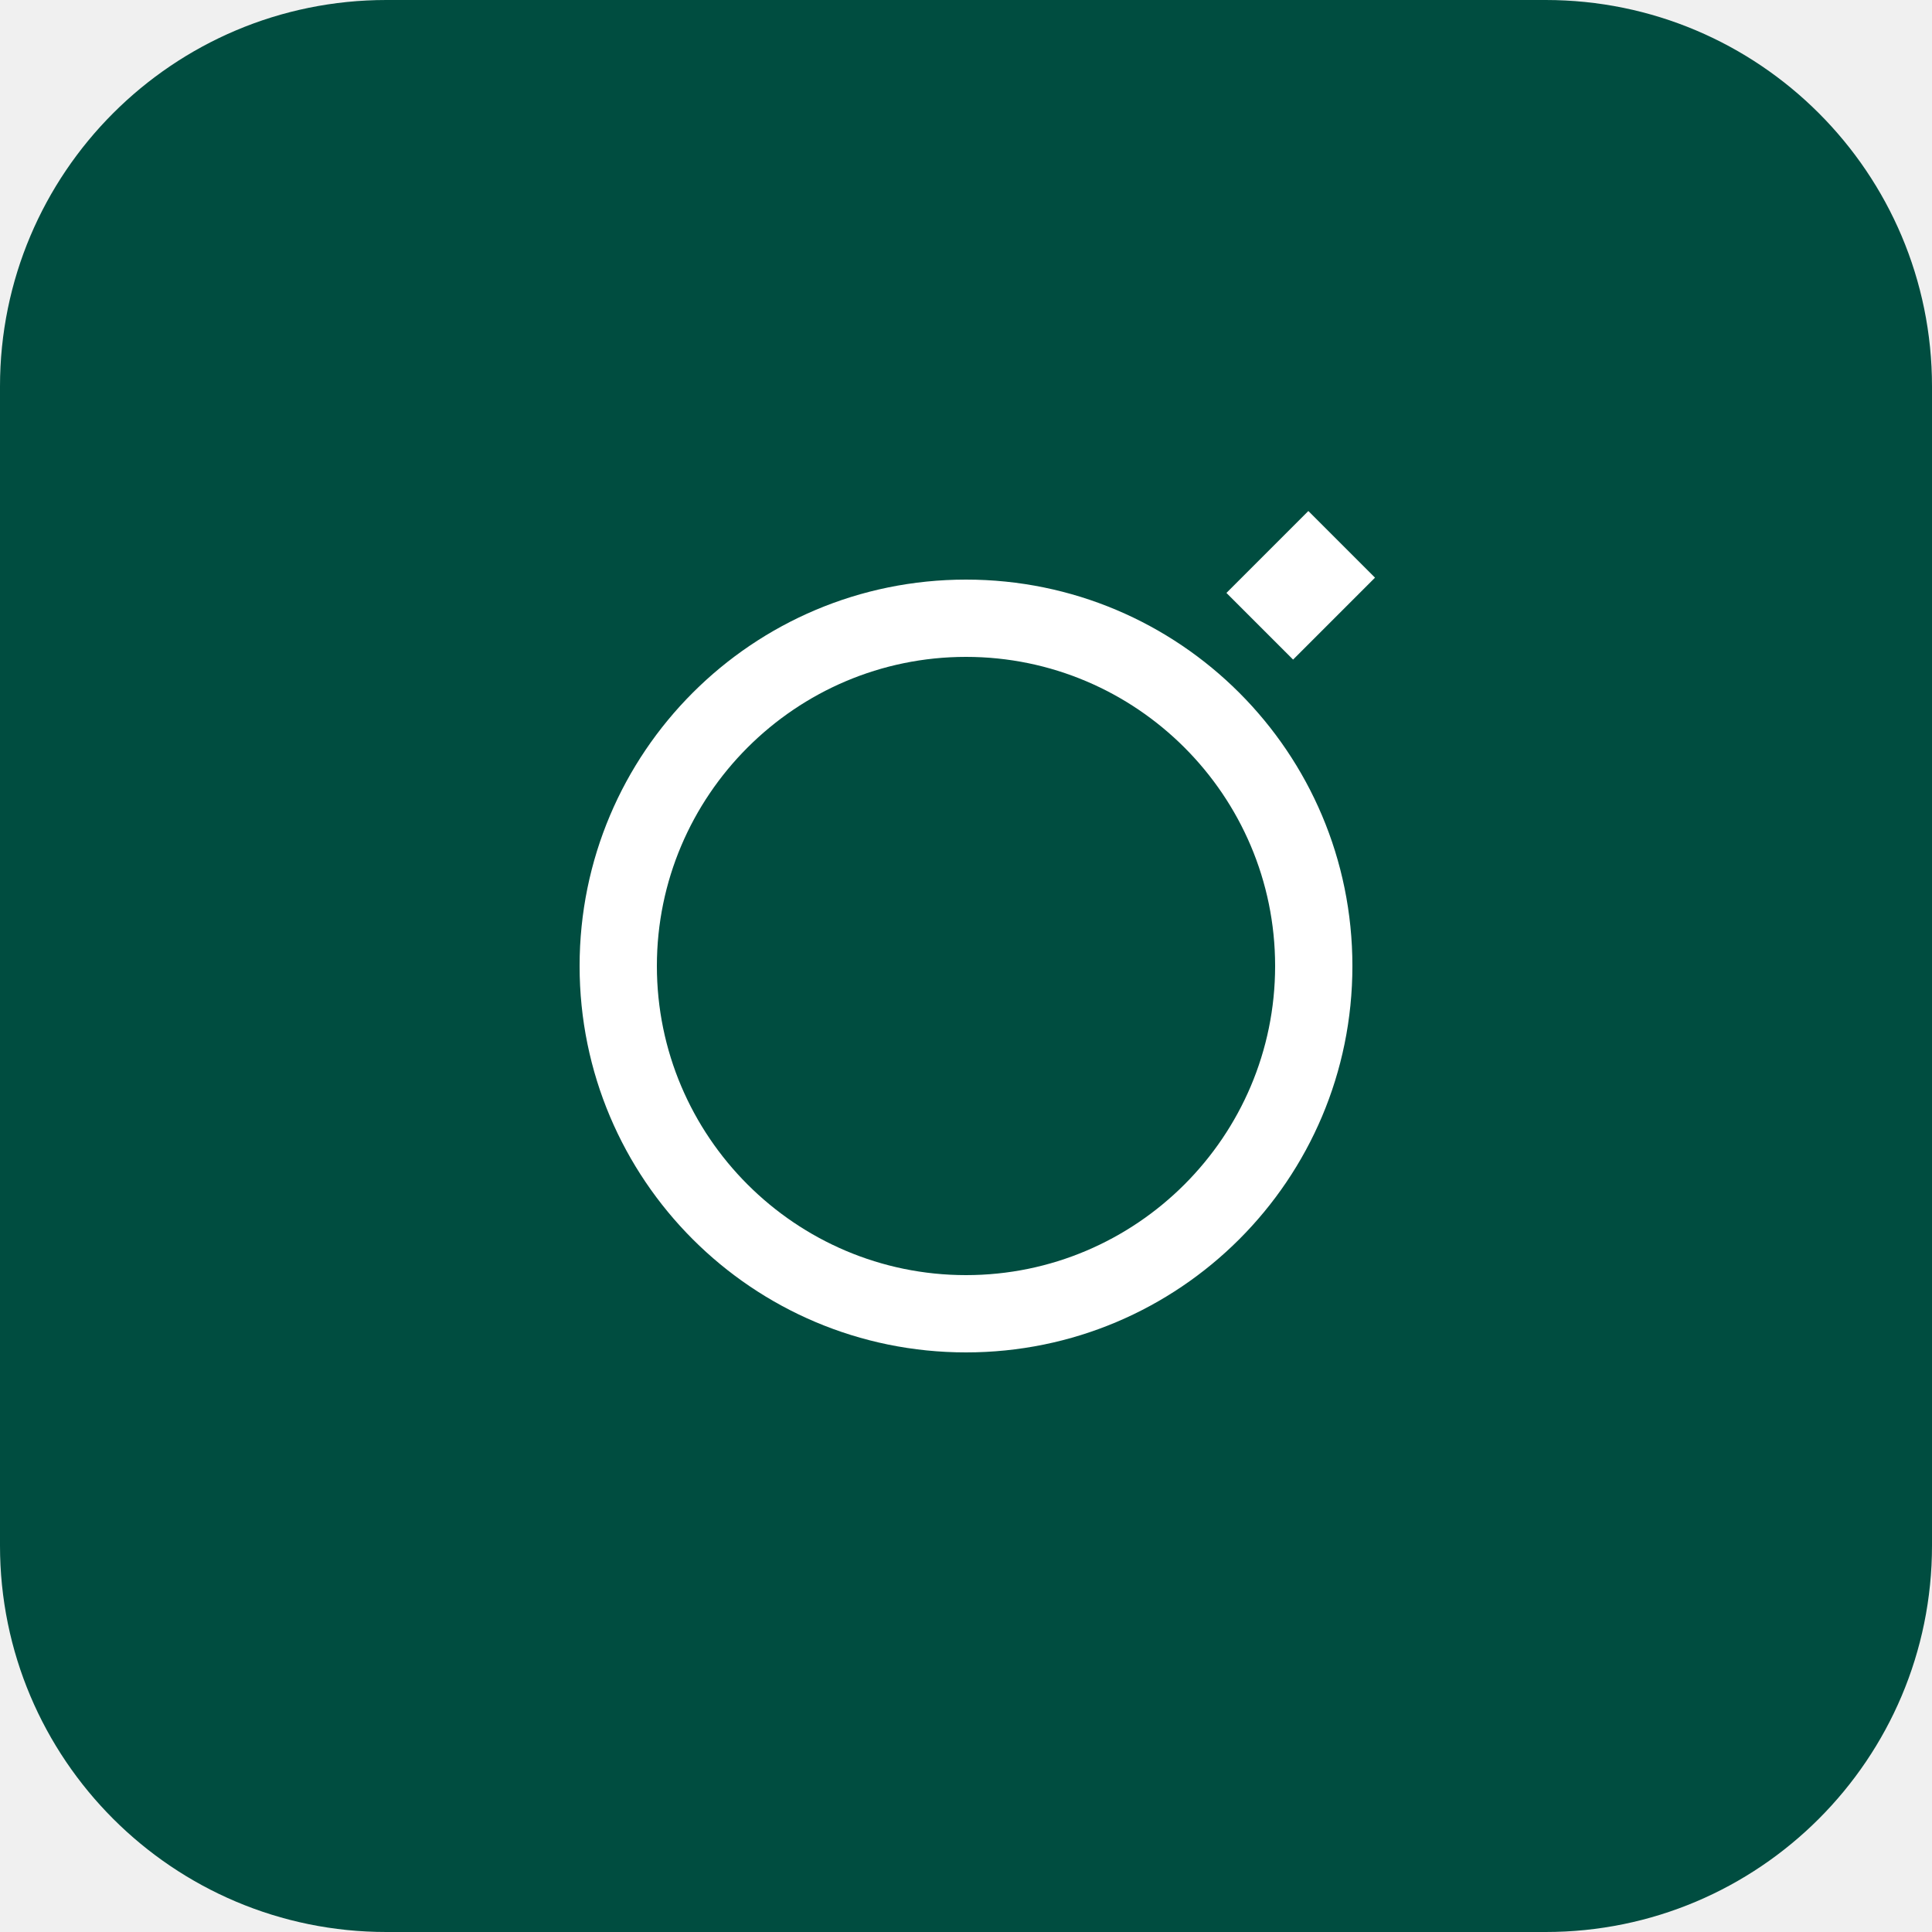
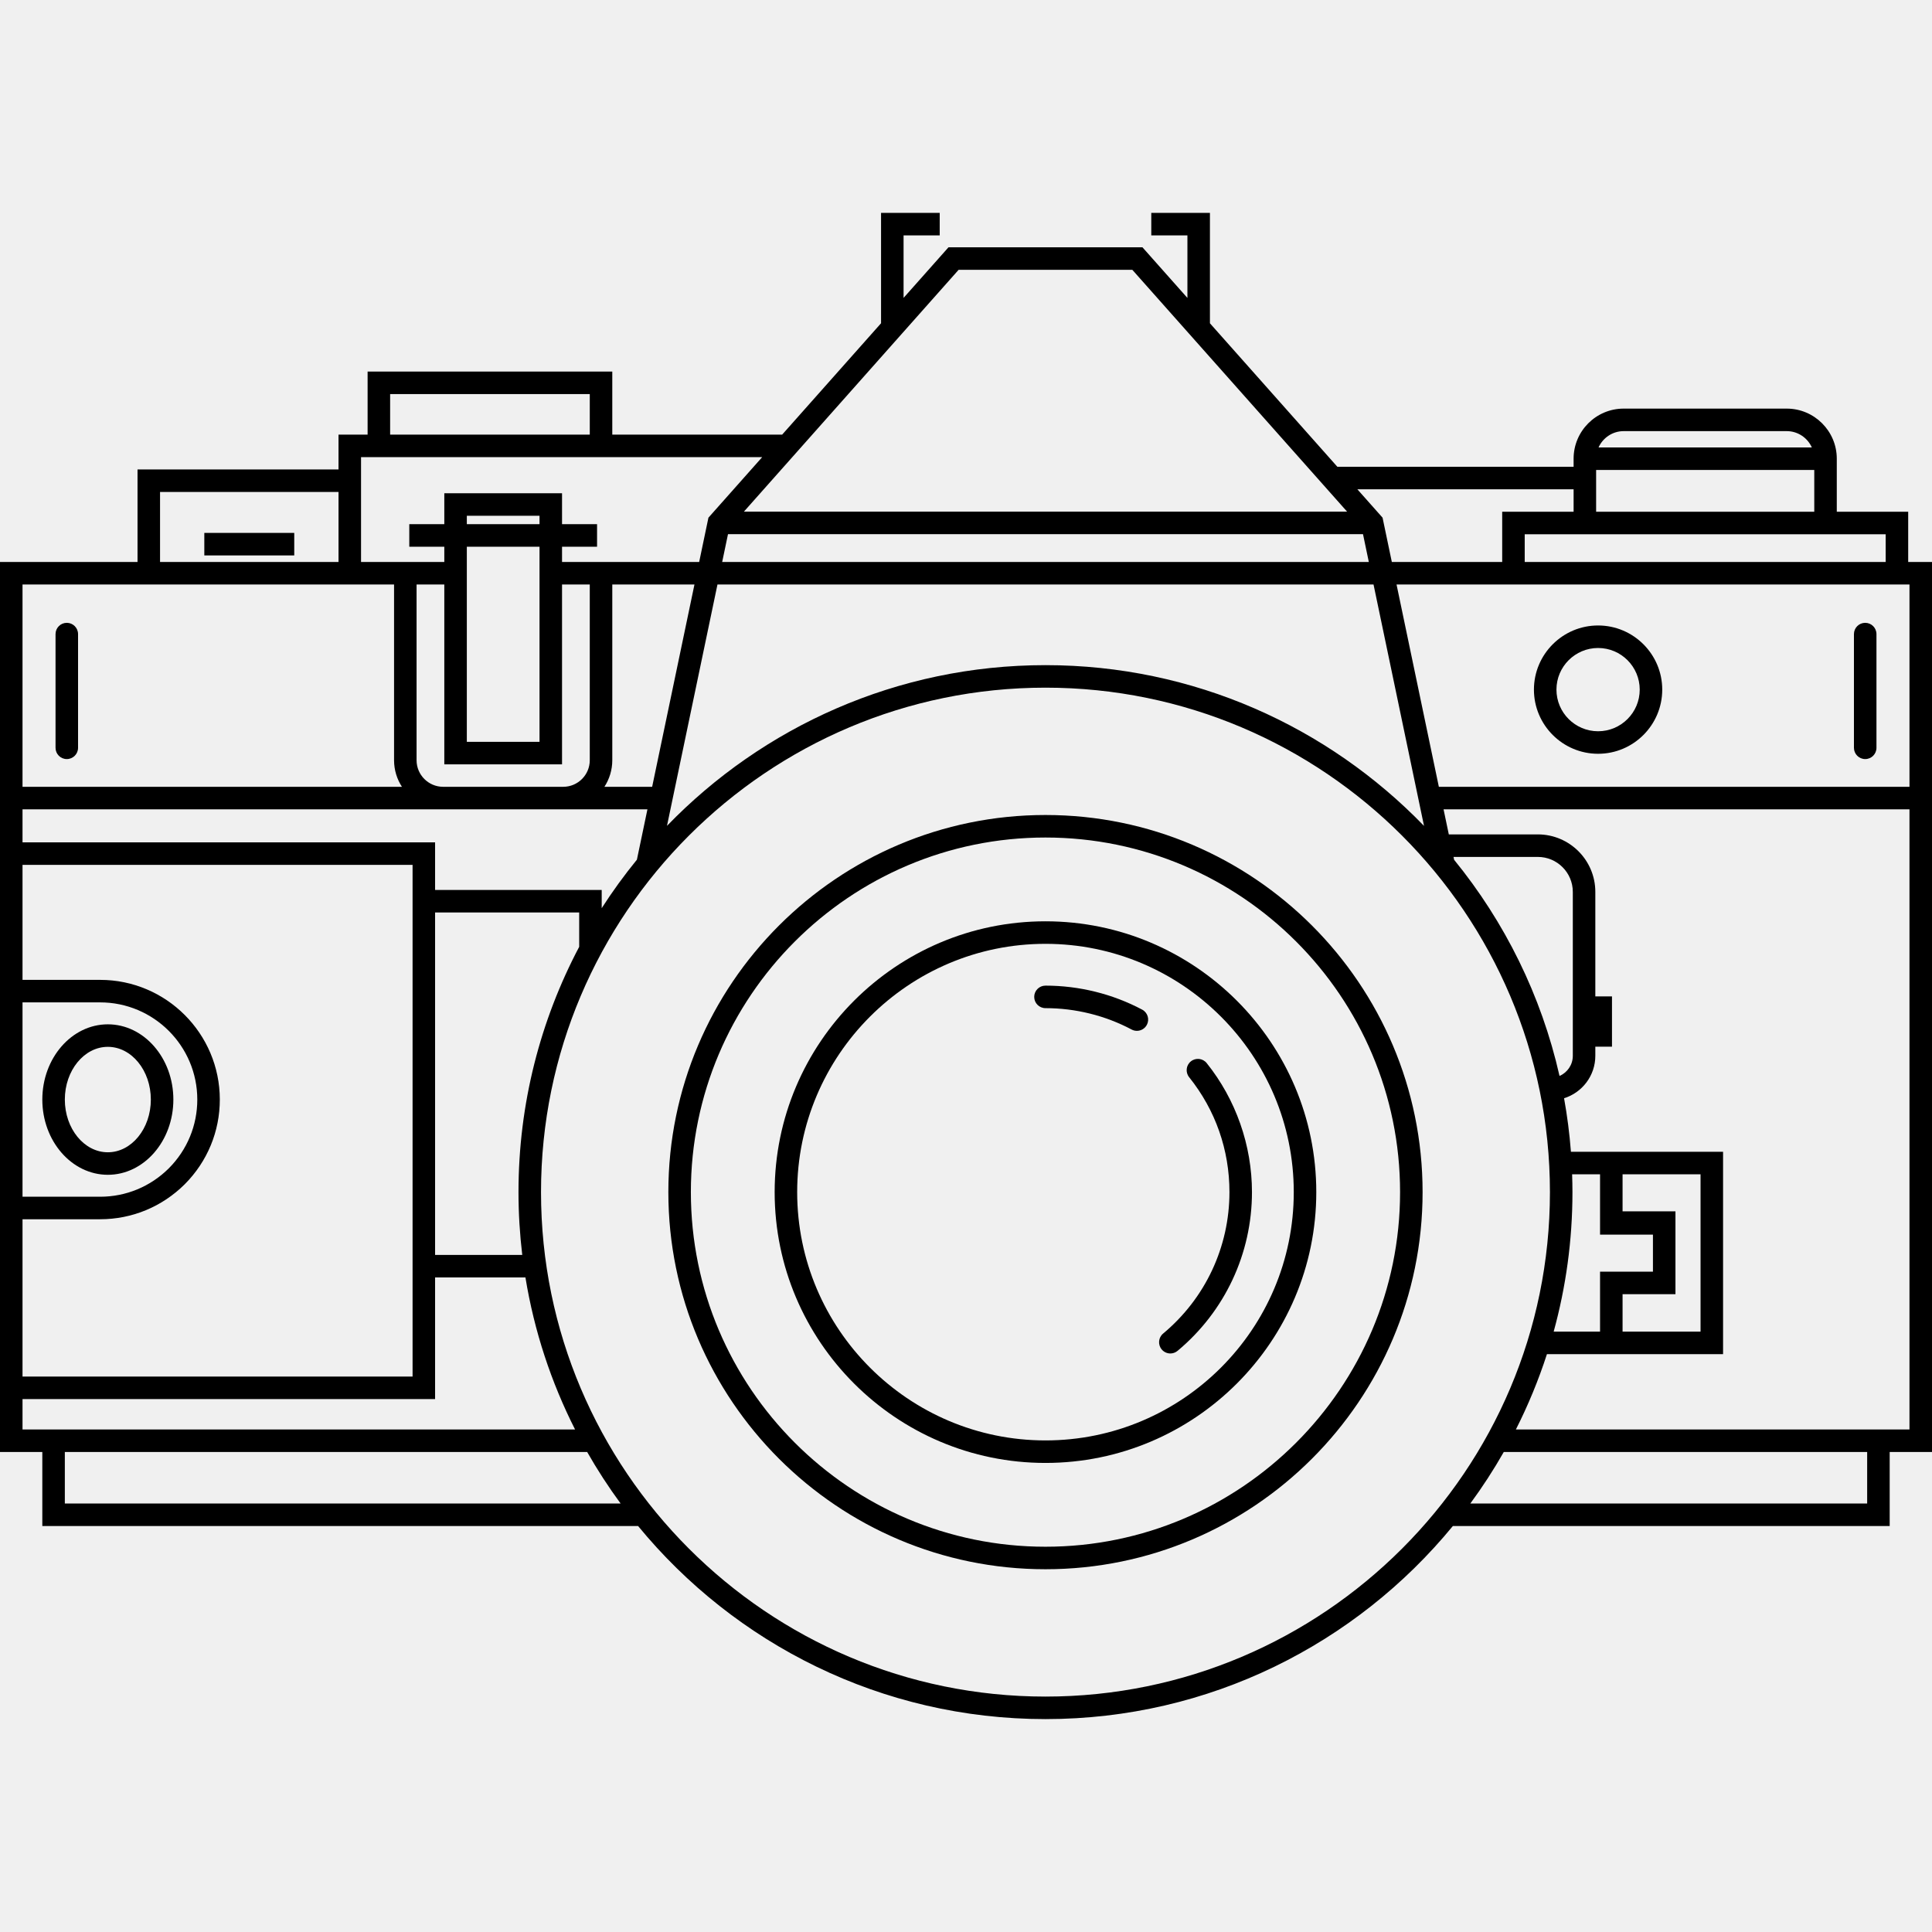
- <svg xmlns="http://www.w3.org/2000/svg" width="100" height="100" viewBox="0 0 100 100">
-   <rect width="100" height="100" rx="20" ry="20" fill="#004d40" />
-   <path d="M50 30c-11.05 0-20 8.95-20 20s8.95 20 20 20 20-8.95 20-20-8.95-20-20-20zm0 36c-8.82 0-16-7.18-16-16s7.18-16 16-16 16 7.18 16 16-7.18 16-16 16zm16.93-31.86l-3.45-3.45 4.24-4.24 3.45 3.45-4.24 4.24z" fill="#FFFFFF" />
+ <svg xmlns="http://www.w3.org/2000/svg" fill="#000000" version="1.1" id="Capa_1" viewBox="0 0 428.997 428.997" xml:space="preserve">
+   <g>
+     <path d="M423.711,124.791v-11.158h-15.856v-11.781c0-6.132-4.989-11.122-11.122-11.122h-36.196   c-6.133,0-11.122,4.989-11.122,11.122v1.798h-52.447v0.007l-28.304-31.871V47.274h-13.024v5h8.024v13.883l-9.989-11.249h-43.061   l-9.978,11.238V52.274h8.024v-5h-13.024v24.503l-21.961,24.734h-37.719V82.509h-54.33v14.002h-6.459v7.726H30.537v20.554H0V322.41   h9.396v16.443h132.292c21.478,26.155,54.051,42.87,90.457,42.87s68.98-16.714,90.458-42.87h96.998V322.41h9.396V124.791H423.711z    M360.538,95.731h36.196c2.484,0,4.624,1.49,5.582,3.622h-47.361C355.914,97.221,358.053,95.731,360.538,95.731z M354.416,104.352   h48.44v9.281h-48.44V104.352z M418.711,118.634v6.158H338.56v-6.158H418.711z M349.416,108.65v4.983H333.56v11.158h-24.506   l-2.059-9.844l-5.592-6.297H349.416z M159.311,129.791h145.68l11.21,53.6c-21.287-21.997-51.1-35.697-84.056-35.697   c-32.948,0-62.754,13.693-84.041,35.681L159.311,129.791z M144.809,174.708H134.21c1.101-1.702,1.748-3.724,1.748-5.898v-39.019   h18.245L144.809,174.708z M160.357,124.791l1.293-6.182h141.002l1.293,6.182H160.357z M212.862,59.908h38.567l47.691,53.702   H165.182L212.862,59.908z M86.628,87.509h44.33v9.002h-44.33V87.509z M80.168,101.511h89.069l-11.93,13.436l-2.059,9.844h-30.449   v-3.396h7.777v-5h-7.777v-6.873H98.658v6.873h-7.777v5h7.777v3.396h-18.49V101.511z M124.799,169.724v-39.933h6.158v39.019   c0,3.252-2.646,5.898-5.898,5.898H98.398c-3.252,0-5.898-2.646-5.898-5.898v-39.019h6.158v39.933H124.799z M119.799,121.395v43.329   h-16.141v-43.329H119.799z M103.658,116.395v-1.873h16.141v1.873H103.658z M35.537,109.237h39.631v15.554H35.537V109.237z    M5,129.791h82.5v39.019c0,2.174,0.647,4.196,1.748,5.898H5V129.791z M5,179.708h93.398h26.661h18.703l-2.339,11.183   c-2.8,3.435-5.414,7.026-7.816,10.767v-4.047H96.611V187.04H5V179.708z M115.965,278.652H96.611v-76.041h31.997v7.628   c-8.599,16.279-13.478,34.813-13.478,54.469C115.131,269.427,115.419,274.078,115.965,278.652z M5,222.577h17.231   c11.898,0,21.578,9.68,21.578,21.577c0,5.748-2.245,11.17-6.311,15.258c-4.097,4.075-9.519,6.32-15.267,6.32H5V222.577z M5,270.732   h17.231c7.078,0,13.752-2.761,18.803-7.784c5.014-5.041,7.775-11.715,7.775-18.793c0-14.655-11.923-26.577-26.578-26.577H5V192.04   h86.611v113.625H5V270.732z M5,317.41v-6.745h91.611v-27.014h20.061c1.954,11.954,5.723,23.305,11.019,33.759H5z M14.396,333.853   V322.41h115.982c2.257,3.965,4.74,7.784,7.429,11.443H14.396z M232.145,376.723c-61.765,0-112.014-50.25-112.014-112.015   c0-61.765,50.25-112.014,112.014-112.014c61.765,0,112.015,50.25,112.015,112.014C344.16,326.473,293.91,376.723,232.145,376.723z    M349.085,260.749h6.203v13.396h11.745v8.226h-11.745v13.311h-10.297c2.712-9.87,4.169-20.254,4.169-30.974   C349.16,263.383,349.129,262.064,349.085,260.749z M360.288,268.975v-8.226h17.315v34.933h-17.315v-8.311h11.745v-18.396H360.288z    M322.882,190.911l-0.132-0.633h18.724c4.282,0,7.766,3.484,7.766,7.766v36.397c0,2.003-1.218,3.725-2.951,4.47   C342.247,221.02,334.096,204.672,322.882,190.911z M414.601,333.853h-88.118c2.689-3.659,5.173-7.478,7.429-11.443h80.688V333.853z    M423.997,317.41H336.6c2.712-5.354,5.022-10.943,6.895-16.729h39.109v-44.933H348.82c-0.306-4.022-0.818-7.987-1.522-11.886   c4.016-1.249,6.941-5,6.941-9.422v-2.032h3.7v-11.158h-3.7v-23.208c0-7.039-5.727-12.766-12.766-12.766h-19.769l-1.165-5.57   h103.457V317.41z M423.997,174.708H319.494l-9.394-44.917h113.897V174.708z" />
+     <path d="M38.495,244.155c0-9.211-6.527-16.706-14.549-16.706s-14.549,7.494-14.549,16.706s6.527,16.706,14.549,16.706   S38.495,253.366,38.495,244.155z M14.396,244.155c0-6.455,4.284-11.706,9.549-11.706s9.549,5.251,9.549,11.706   s-4.284,11.706-9.549,11.706S14.396,250.609,14.396,244.155z" />
+     <path d="M232.145,180.969c-46.174,0-83.739,37.565-83.739,83.739s37.565,83.739,83.739,83.739s83.739-37.565,83.739-83.739   S278.319,180.969,232.145,180.969z M232.145,343.448c-43.417,0-78.739-35.322-78.739-78.739c0-43.417,35.322-78.739,78.739-78.739   c43.417,0,78.739,35.322,78.739,78.739C310.884,308.125,275.562,343.448,232.145,343.448z" />
+     <path d="M232.145,204.574c-33.158,0-60.134,26.976-60.134,60.134s26.976,60.134,60.134,60.134   c33.158,0,60.134-26.976,60.134-60.134S265.303,204.574,232.145,204.574z M232.145,319.843c-30.401,0-55.134-24.733-55.134-55.134   s24.733-55.134,55.134-55.134c30.401,0,55.134,24.733,55.134,55.134S262.546,319.843,232.145,319.843z" />
+     <path d="M253.62,224.188c-6.567-3.487-13.993-5.331-21.475-5.331c-1.381,0-2.5,1.119-2.5,2.5s1.119,2.5,2.5,2.5   c6.667,0,13.283,1.641,19.13,4.747c0.374,0.198,0.774,0.292,1.17,0.292c0.895,0,1.761-0.482,2.21-1.328   C255.303,226.349,254.84,224.836,253.62,224.188z" />
+     <path d="M267.947,236.062c-0.863-1.078-2.438-1.252-3.514-0.388c-1.078,0.863-1.251,2.437-0.388,3.514   c5.856,7.31,8.951,16.134,8.951,25.521c0,12.165-5.367,23.612-14.725,31.405c-1.061,0.883-1.205,2.46-0.321,3.521   c0.494,0.594,1.206,0.9,1.922,0.9c0.564,0,1.131-0.19,1.599-0.579c10.502-8.746,16.525-21.593,16.525-35.247   C277.996,254.324,274.427,244.151,267.947,236.062z" />
+     <rect x="45.369" y="118.331" width="19.967" height="5" />
+     <path d="M354.852,167.375c7.854,0,14.245-6.39,14.245-14.245s-6.39-14.245-14.245-14.245c-7.855,0-14.245,6.39-14.245,14.245   S346.997,167.375,354.852,167.375z M354.852,143.885c5.098,0,9.245,4.147,9.245,9.245s-4.147,9.245-9.245,9.245   s-9.245-4.147-9.245-9.245S349.754,143.885,354.852,143.885z" />
+     <path d="M14.832,138.298c-1.381,0-2.5,1.119-2.5,2.5v25.252c0,1.381,1.119,2.5,2.5,2.5s2.5-1.119,2.5-2.5v-25.252   C17.332,139.417,16.213,138.298,14.832,138.298z" />
+     <path d="M414.165,168.55c1.381,0,2.5-1.119,2.5-2.5v-25.252c0-1.381-1.119-2.5-2.5-2.5s-2.5,1.119-2.5,2.5v25.252   C411.665,167.431,412.784,168.55,414.165,168.55z" />
+   </g>
</svg>
